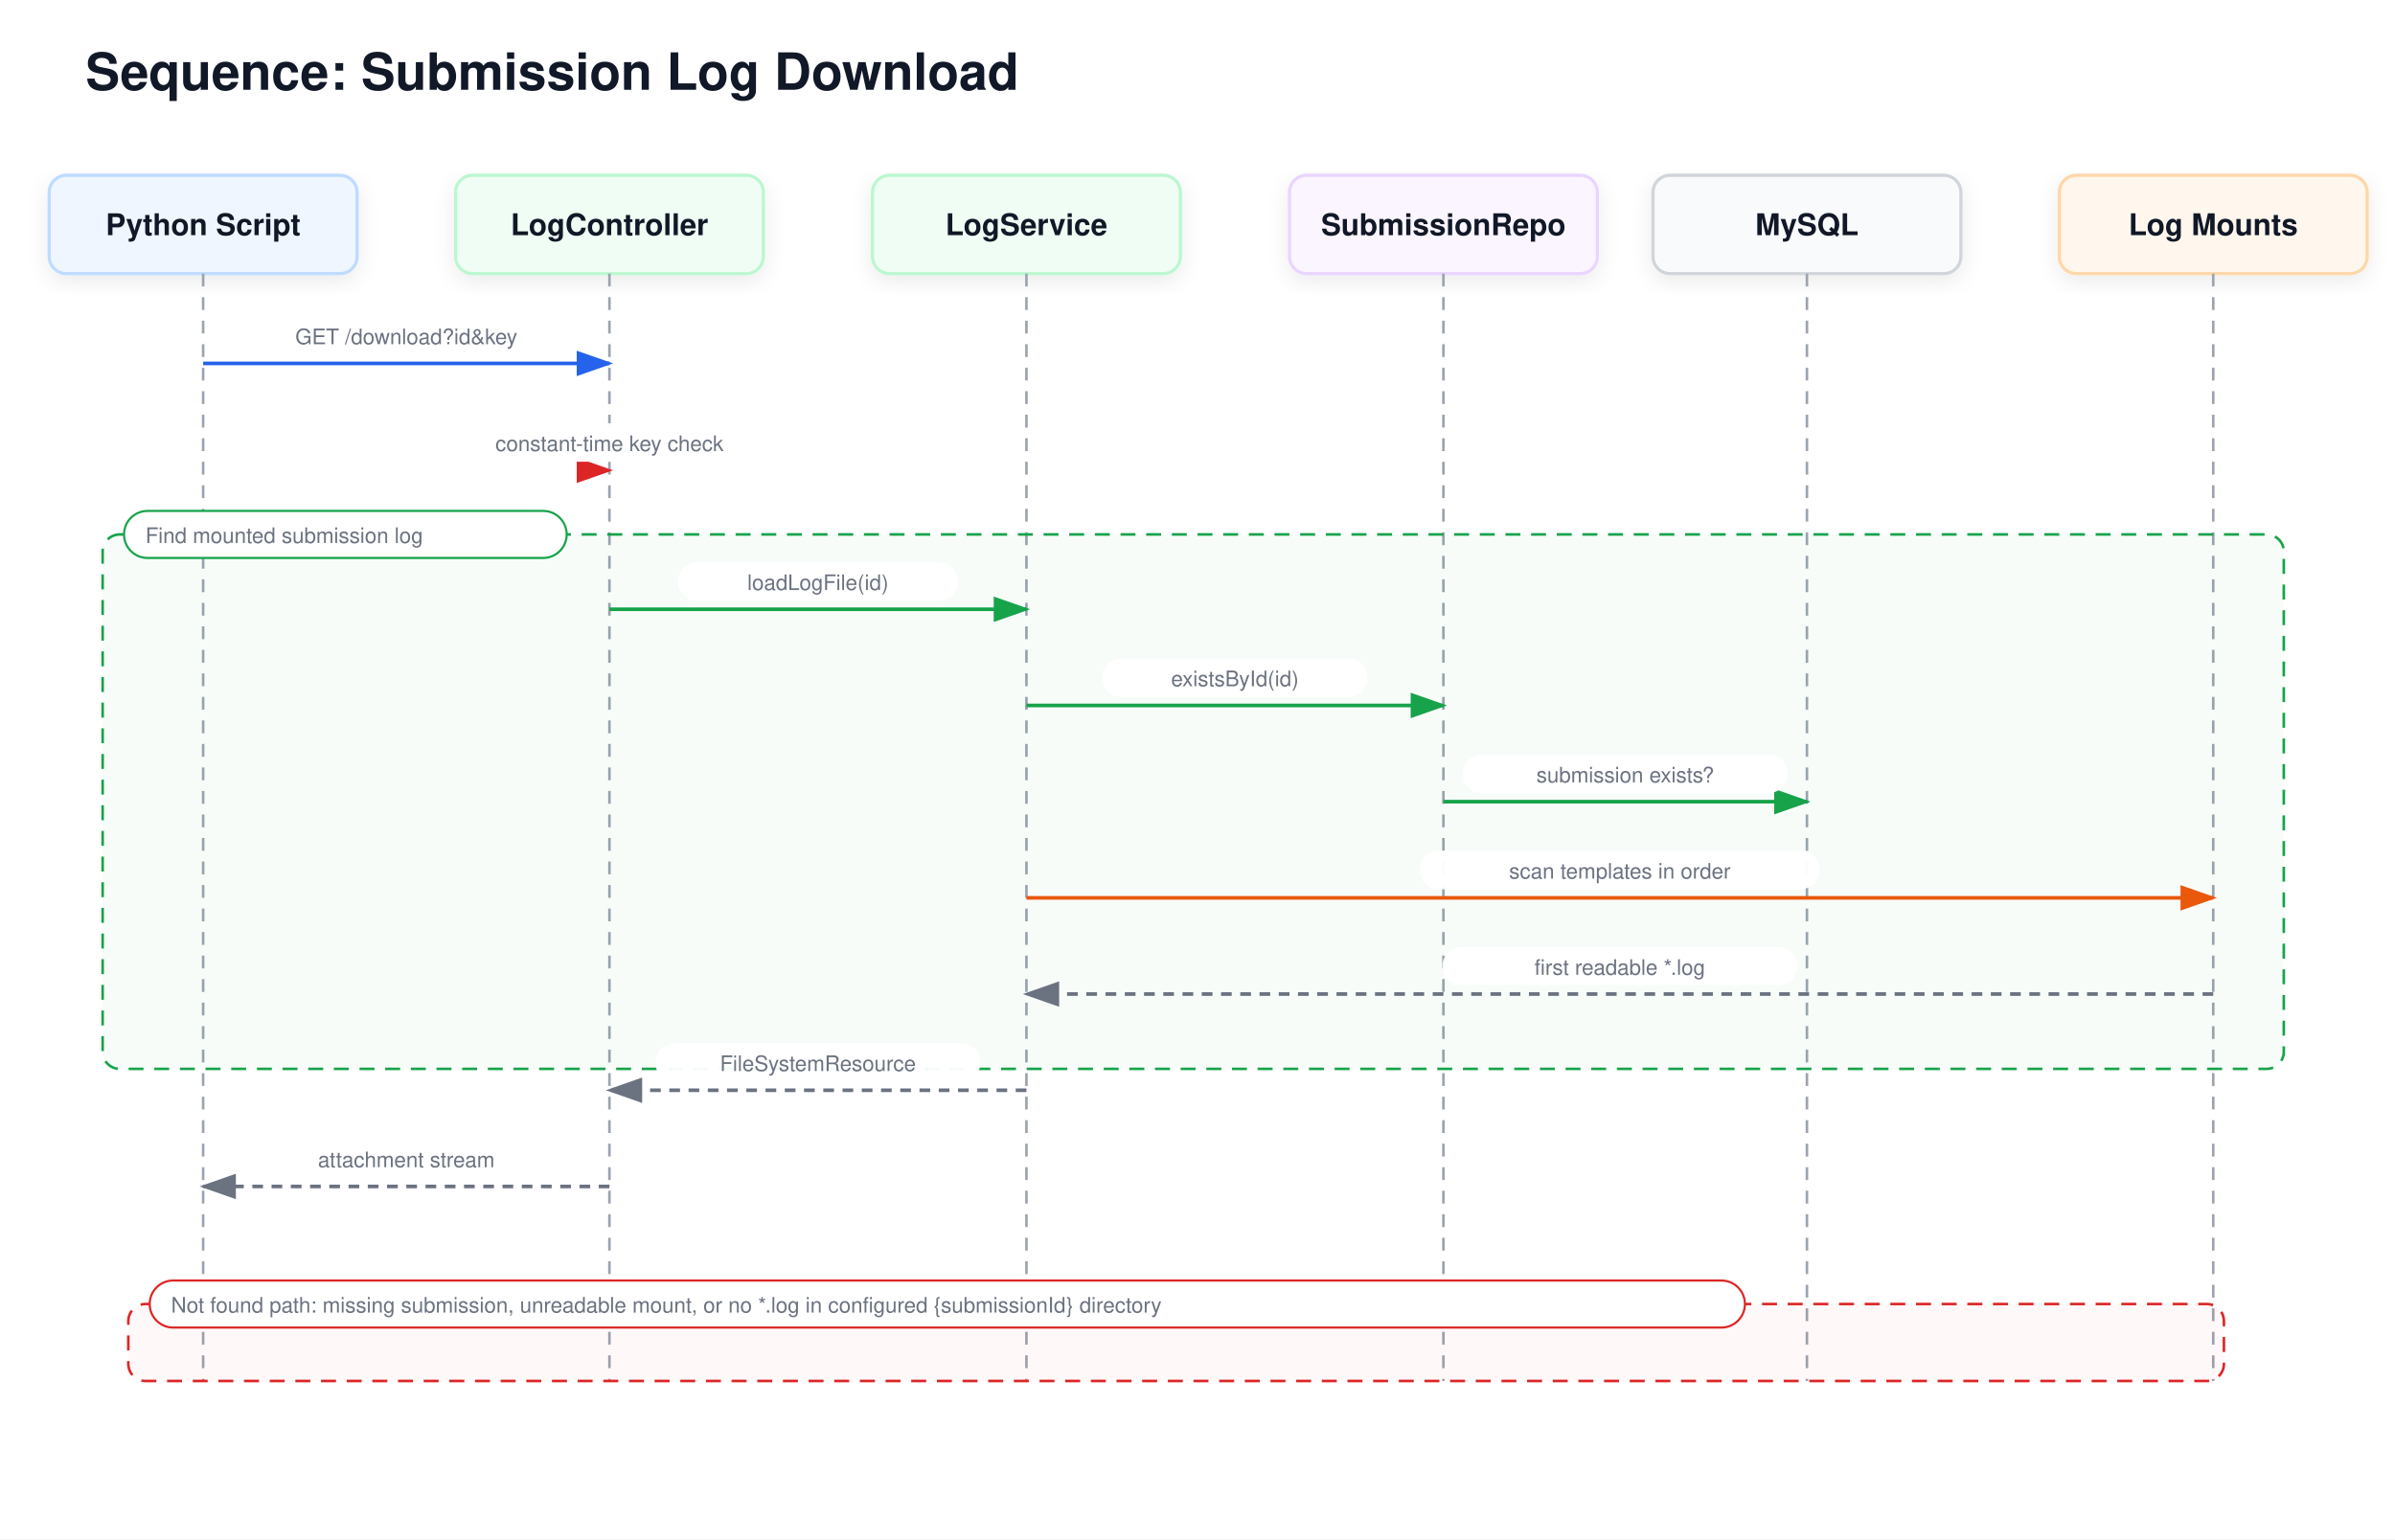
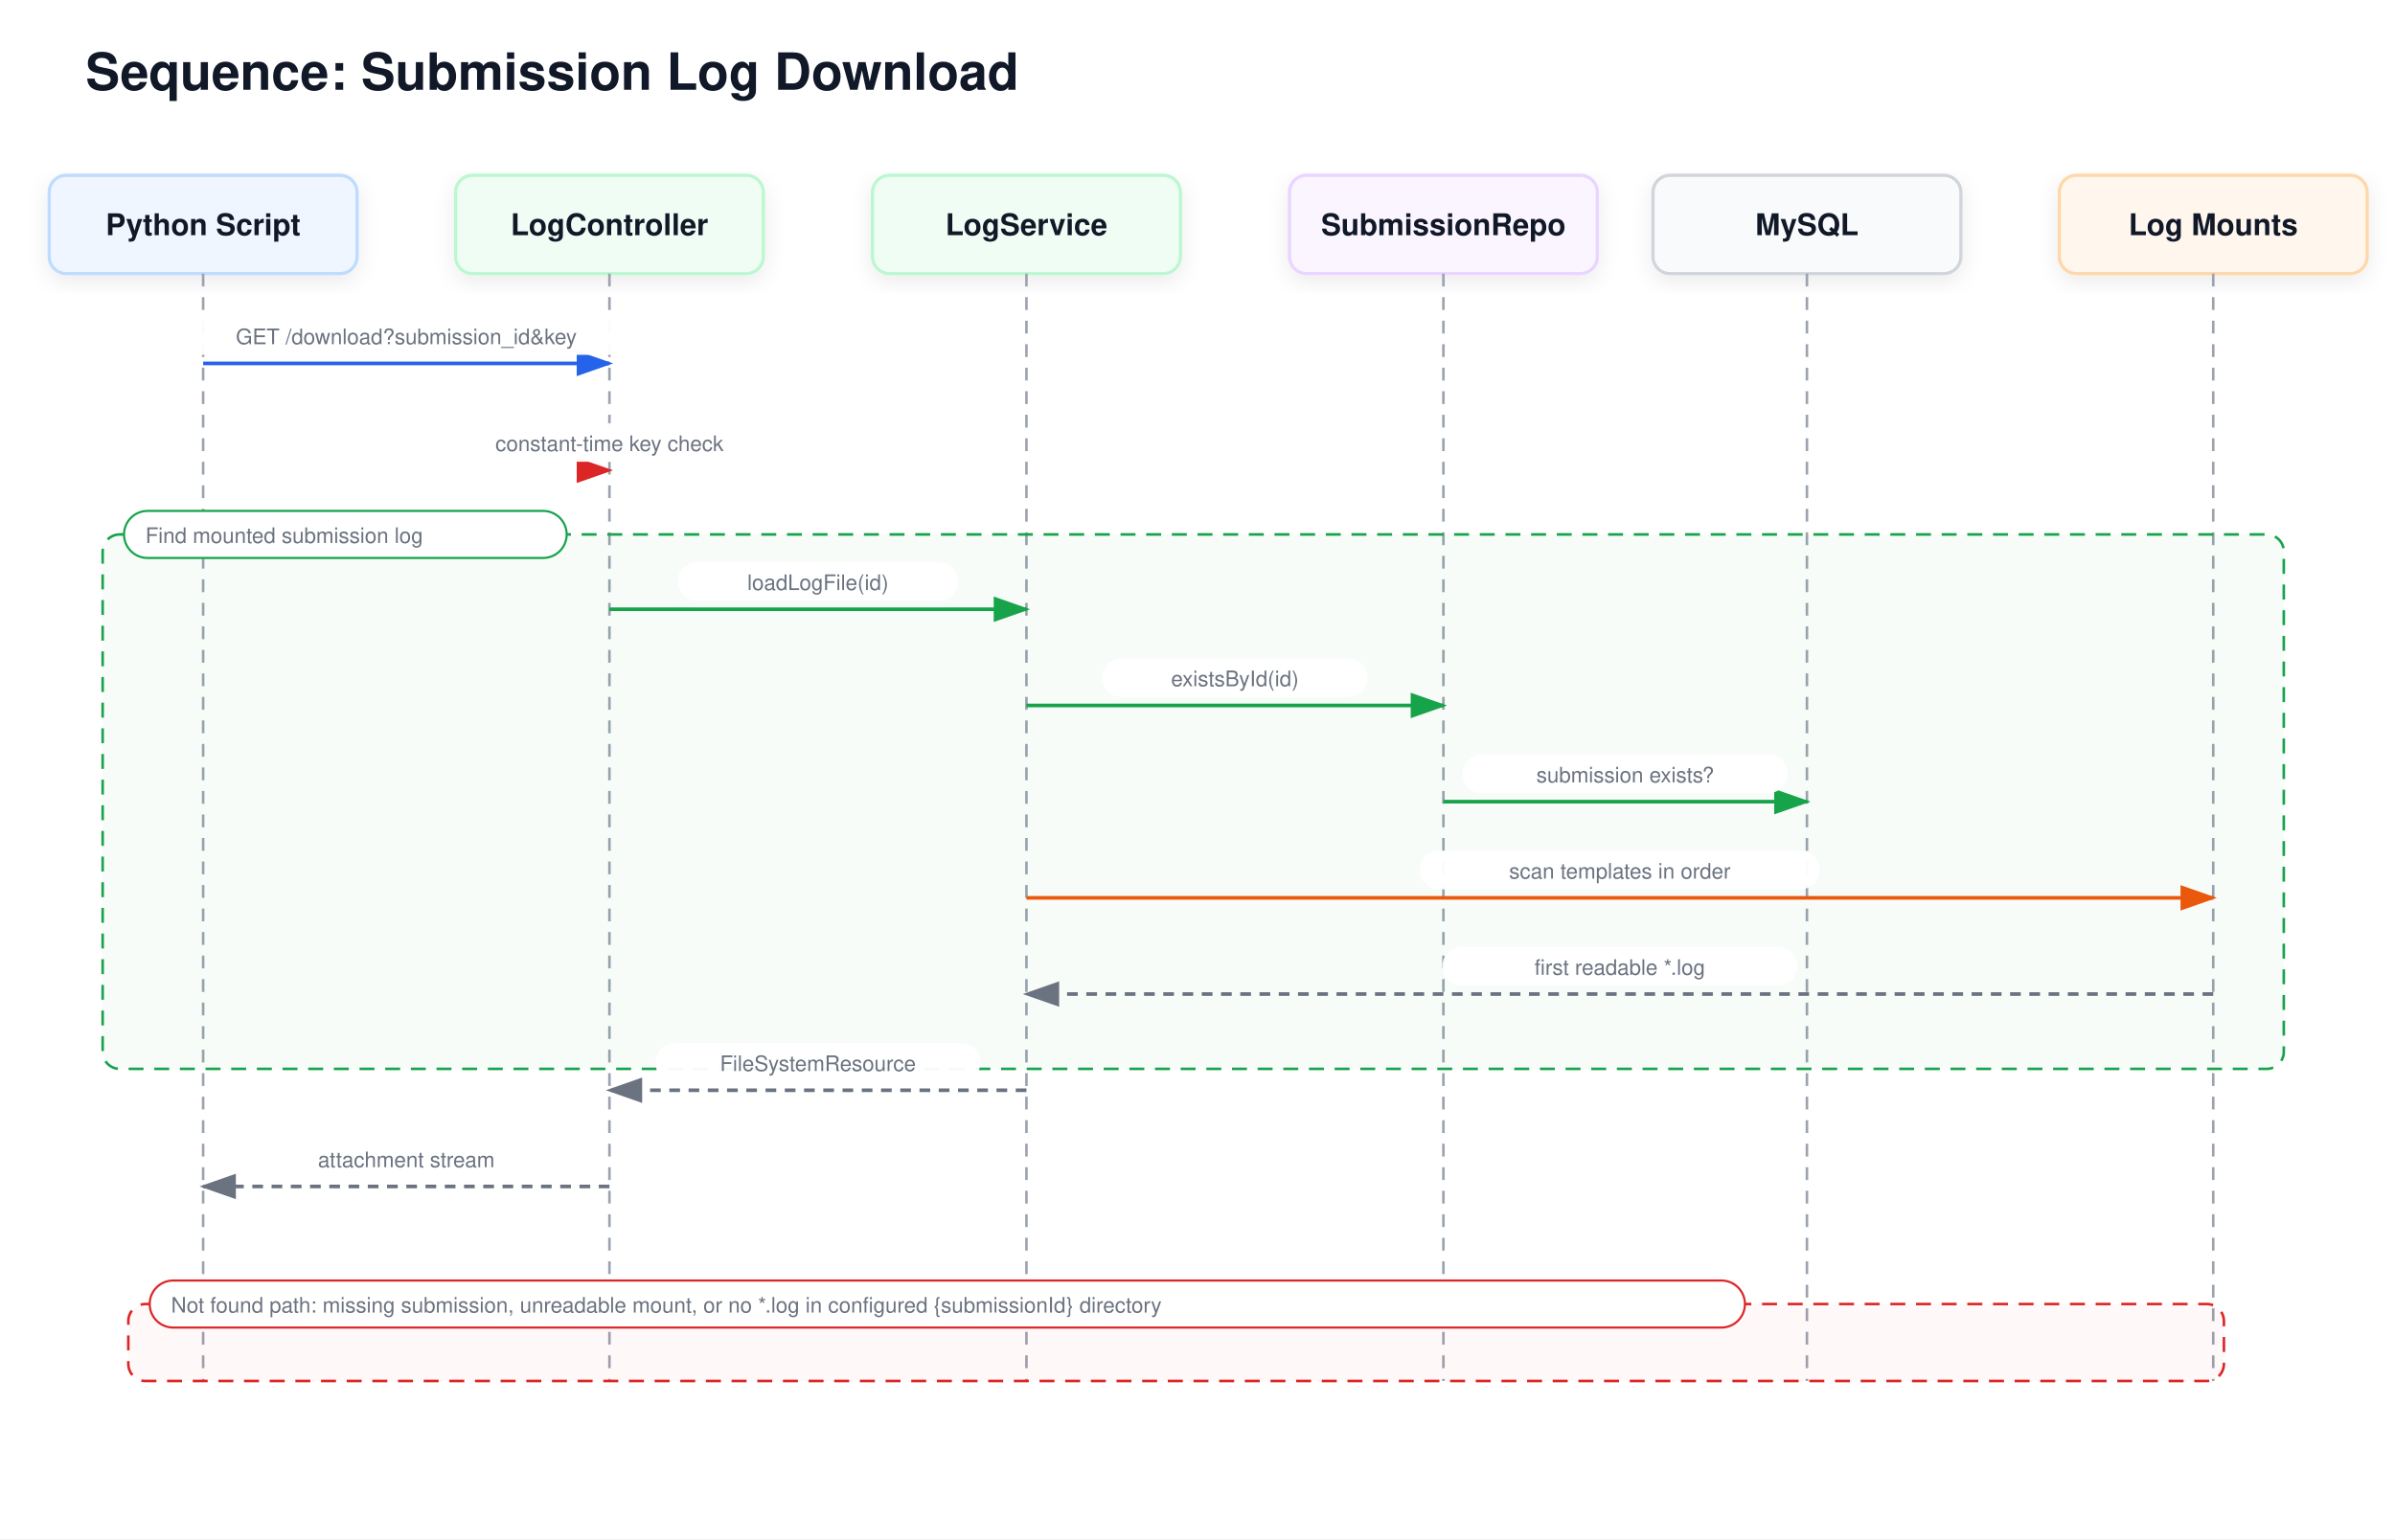
<svg xmlns="http://www.w3.org/2000/svg" viewBox="0 0 1120 720" width="1120" height="720">
  <style>
text { font-family: 'Helvetica Neue', Helvetica, Arial, 'PingFang SC', 'Microsoft YaHei', sans-serif; fill: #111827; }
.title { font-size: 24px; font-weight: 700; }
.label { font-size: 14px; font-weight: 650; }
.small { font-size: 11px; fill: #6b7280; }
.tiny { font-size: 10px; fill: #6b7280; }
.entity-header { font-size: 14px; font-weight: 700; }
.field { font-size: 11px; fill: #374151; }
</style>
  <defs>
    <marker id="arrow-blue" markerWidth="10" markerHeight="7" refX="9" refY="3.5" orient="auto">
      <polygon points="0 0, 10 3.5, 0 7" fill="#2563eb" />
    </marker>
    <marker id="arrow-red" markerWidth="10" markerHeight="7" refX="9" refY="3.5" orient="auto">
      <polygon points="0 0, 10 3.5, 0 7" fill="#dc2626" />
    </marker>
    <marker id="arrow-green" markerWidth="10" markerHeight="7" refX="9" refY="3.5" orient="auto">
      <polygon points="0 0, 10 3.5, 0 7" fill="#16a34a" />
    </marker>
    <marker id="arrow-purple" markerWidth="10" markerHeight="7" refX="9" refY="3.5" orient="auto">
      <polygon points="0 0, 10 3.5, 0 7" fill="#9333ea" />
    </marker>
    <marker id="arrow-orange" markerWidth="10" markerHeight="7" refX="9" refY="3.5" orient="auto">
      <polygon points="0 0, 10 3.5, 0 7" fill="#ea580c" />
    </marker>
    <marker id="arrow-gray" markerWidth="10" markerHeight="7" refX="9" refY="3.5" orient="auto">
      <polygon points="0 0, 10 3.5, 0 7" fill="#6b7280" />
    </marker>
    <filter id="softShadow" x="-10%" y="-10%" width="120%" height="130%">
      <feDropShadow dx="0" dy="3" stdDeviation="5" flood-color="#111827" flood-opacity="0.08" />
    </filter>
  </defs>
  <rect width="1120" height="720" fill="#ffffff" />
  <text x="40" y="42" class="title">Sequence: Submission Log Download</text>
  <rect x="23" y="82" width="144" height="46" rx="8" fill="#eff6ff" stroke="#bfdbfe" stroke-width="1.5" filter="url(#softShadow)" />
  <text x="95" y="110" text-anchor="middle" class="label">Python Script</text>
  <line x1="95" y1="128" x2="95" y2="646" stroke="#9ca3af" stroke-width="1.2" stroke-dasharray="6,5" />
  <rect x="213" y="82" width="144" height="46" rx="8" fill="#f0fdf4" stroke="#bbf7d0" stroke-width="1.5" filter="url(#softShadow)" />
  <text x="285" y="110" text-anchor="middle" class="label">LogController</text>
  <line x1="285" y1="128" x2="285" y2="646" stroke="#9ca3af" stroke-width="1.2" stroke-dasharray="6,5" />
  <rect x="408" y="82" width="144" height="46" rx="8" fill="#f0fdf4" stroke="#bbf7d0" stroke-width="1.5" filter="url(#softShadow)" />
  <text x="480" y="110" text-anchor="middle" class="label">LogService</text>
  <line x1="480" y1="128" x2="480" y2="646" stroke="#9ca3af" stroke-width="1.2" stroke-dasharray="6,5" />
  <rect x="603" y="82" width="144" height="46" rx="8" fill="#faf5ff" stroke="#e9d5ff" stroke-width="1.5" filter="url(#softShadow)" />
  <text x="675" y="110" text-anchor="middle" class="label">SubmissionRepo</text>
  <line x1="675" y1="128" x2="675" y2="646" stroke="#9ca3af" stroke-width="1.2" stroke-dasharray="6,5" />
  <rect x="773" y="82" width="144" height="46" rx="8" fill="#f9fafb" stroke="#d1d5db" stroke-width="1.5" filter="url(#softShadow)" />
  <text x="845" y="110" text-anchor="middle" class="label">MySQL</text>
  <line x1="845" y1="128" x2="845" y2="646" stroke="#9ca3af" stroke-width="1.2" stroke-dasharray="6,5" />
  <rect x="963" y="82" width="144" height="46" rx="8" fill="#fff7ed" stroke="#fed7aa" stroke-width="1.5" filter="url(#softShadow)" />
  <text x="1035" y="110" text-anchor="middle" class="label">Log Mounts</text>
  <line x1="1035" y1="128" x2="1035" y2="646" stroke="#9ca3af" stroke-width="1.2" stroke-dasharray="6,5" />
  <path d="M 95 170 L 285 170" fill="none" stroke="#2563eb" stroke-width="1.7" marker-end="url(#arrow-blue)" />
-   <rect x="107.0" y="148" width="166" height="18" rx="9" fill="#ffffff" opacity="0.95" />
-   <text x="190.0" y="161" text-anchor="middle" class="tiny">GET /download?id&amp;key</text>
+   <rect x="85.0" y="148" width="210" height="18" rx="9" fill="#ffffff" opacity="0.95" />
+   <text x="190.0" y="161" text-anchor="middle" class="tiny">GET /download?submission_id&amp;key</text>
  <path d="M 285 220 L 285 220" fill="none" stroke="#dc2626" stroke-width="1.7" marker-end="url(#arrow-red)" />
  <rect x="191.5" y="198" width="187" height="18" rx="9" fill="#ffffff" opacity="0.95" />
  <text x="285.0" y="211" text-anchor="middle" class="tiny">constant-time key check</text>
  <rect x="48" y="250" width="1020" height="250" rx="8" fill="#16a34a" fill-opacity="0.035" stroke="#16a34a" stroke-width="1.2" stroke-dasharray="7,5" />
  <rect x="58" y="239" width="207" height="22" rx="11" fill="#ffffff" stroke="#16a34a" stroke-width="1" />
  <text x="68" y="254" class="tiny" fill="#16a34a">Find mounted submission log</text>
  <path d="M 285 285 L 480 285" fill="none" stroke="#16a34a" stroke-width="1.7" marker-end="url(#arrow-green)" />
  <rect x="317.0" y="263" width="131" height="18" rx="9" fill="#ffffff" opacity="0.95" />
  <text x="382.5" y="276" text-anchor="middle" class="tiny">loadLogFile(id)</text>
  <path d="M 480 330 L 675 330" fill="none" stroke="#16a34a" stroke-width="1.7" marker-end="url(#arrow-green)" />
  <rect x="515.5" y="308" width="124" height="18" rx="9" fill="#ffffff" opacity="0.95" />
  <text x="577.5" y="321" text-anchor="middle" class="tiny">existsById(id)</text>
  <path d="M 675 375 L 845 375" fill="none" stroke="#16a34a" stroke-width="1.7" marker-end="url(#arrow-green)" />
  <rect x="684.0" y="353" width="152" height="18" rx="9" fill="#ffffff" opacity="0.95" />
  <text x="760.0" y="366" text-anchor="middle" class="tiny">submission exists?</text>
  <path d="M 480 420 L 1035 420" fill="none" stroke="#ea580c" stroke-width="1.7" marker-end="url(#arrow-orange)" />
  <rect x="664.0" y="398" width="187" height="18" rx="9" fill="#ffffff" opacity="0.95" />
  <text x="757.5" y="411" text-anchor="middle" class="tiny">scan templates in order</text>
  <path d="M 1035 465 L 480 465" fill="none" stroke="#6b7280" stroke-width="1.7" marker-end="url(#arrow-gray)" stroke-dasharray="5,4" />
  <rect x="674.5" y="443" width="166" height="18" rx="9" fill="#ffffff" opacity="0.95" />
  <text x="757.5" y="456" text-anchor="middle" class="tiny">first readable *.log</text>
  <path d="M 480 510 L 285 510" fill="none" stroke="#6b7280" stroke-width="1.7" marker-end="url(#arrow-gray)" stroke-dasharray="5,4" />
  <rect x="306.5" y="488" width="152" height="18" rx="9" fill="#ffffff" opacity="0.95" />
  <text x="382.5" y="501" text-anchor="middle" class="tiny">FileSystemResource</text>
  <path d="M 285 555 L 95 555" fill="none" stroke="#6b7280" stroke-width="1.7" marker-end="url(#arrow-gray)" stroke-dasharray="5,4" />
  <rect x="117.5" y="533" width="145" height="18" rx="9" fill="#ffffff" opacity="0.95" />
  <text x="190.0" y="546" text-anchor="middle" class="tiny">attachment stream</text>
  <rect x="60" y="610" width="980" height="36" rx="8" fill="#dc2626" fill-opacity="0.035" stroke="#dc2626" stroke-width="1.2" stroke-dasharray="7,5" />
  <rect x="70" y="599" width="746" height="22" rx="11" fill="#ffffff" stroke="#dc2626" stroke-width="1" />
  <text x="80" y="614" class="tiny" fill="#dc2626">Not found path: missing submission, unreadable mount, or no *.log in configured {submissionId} directory</text>
</svg>
